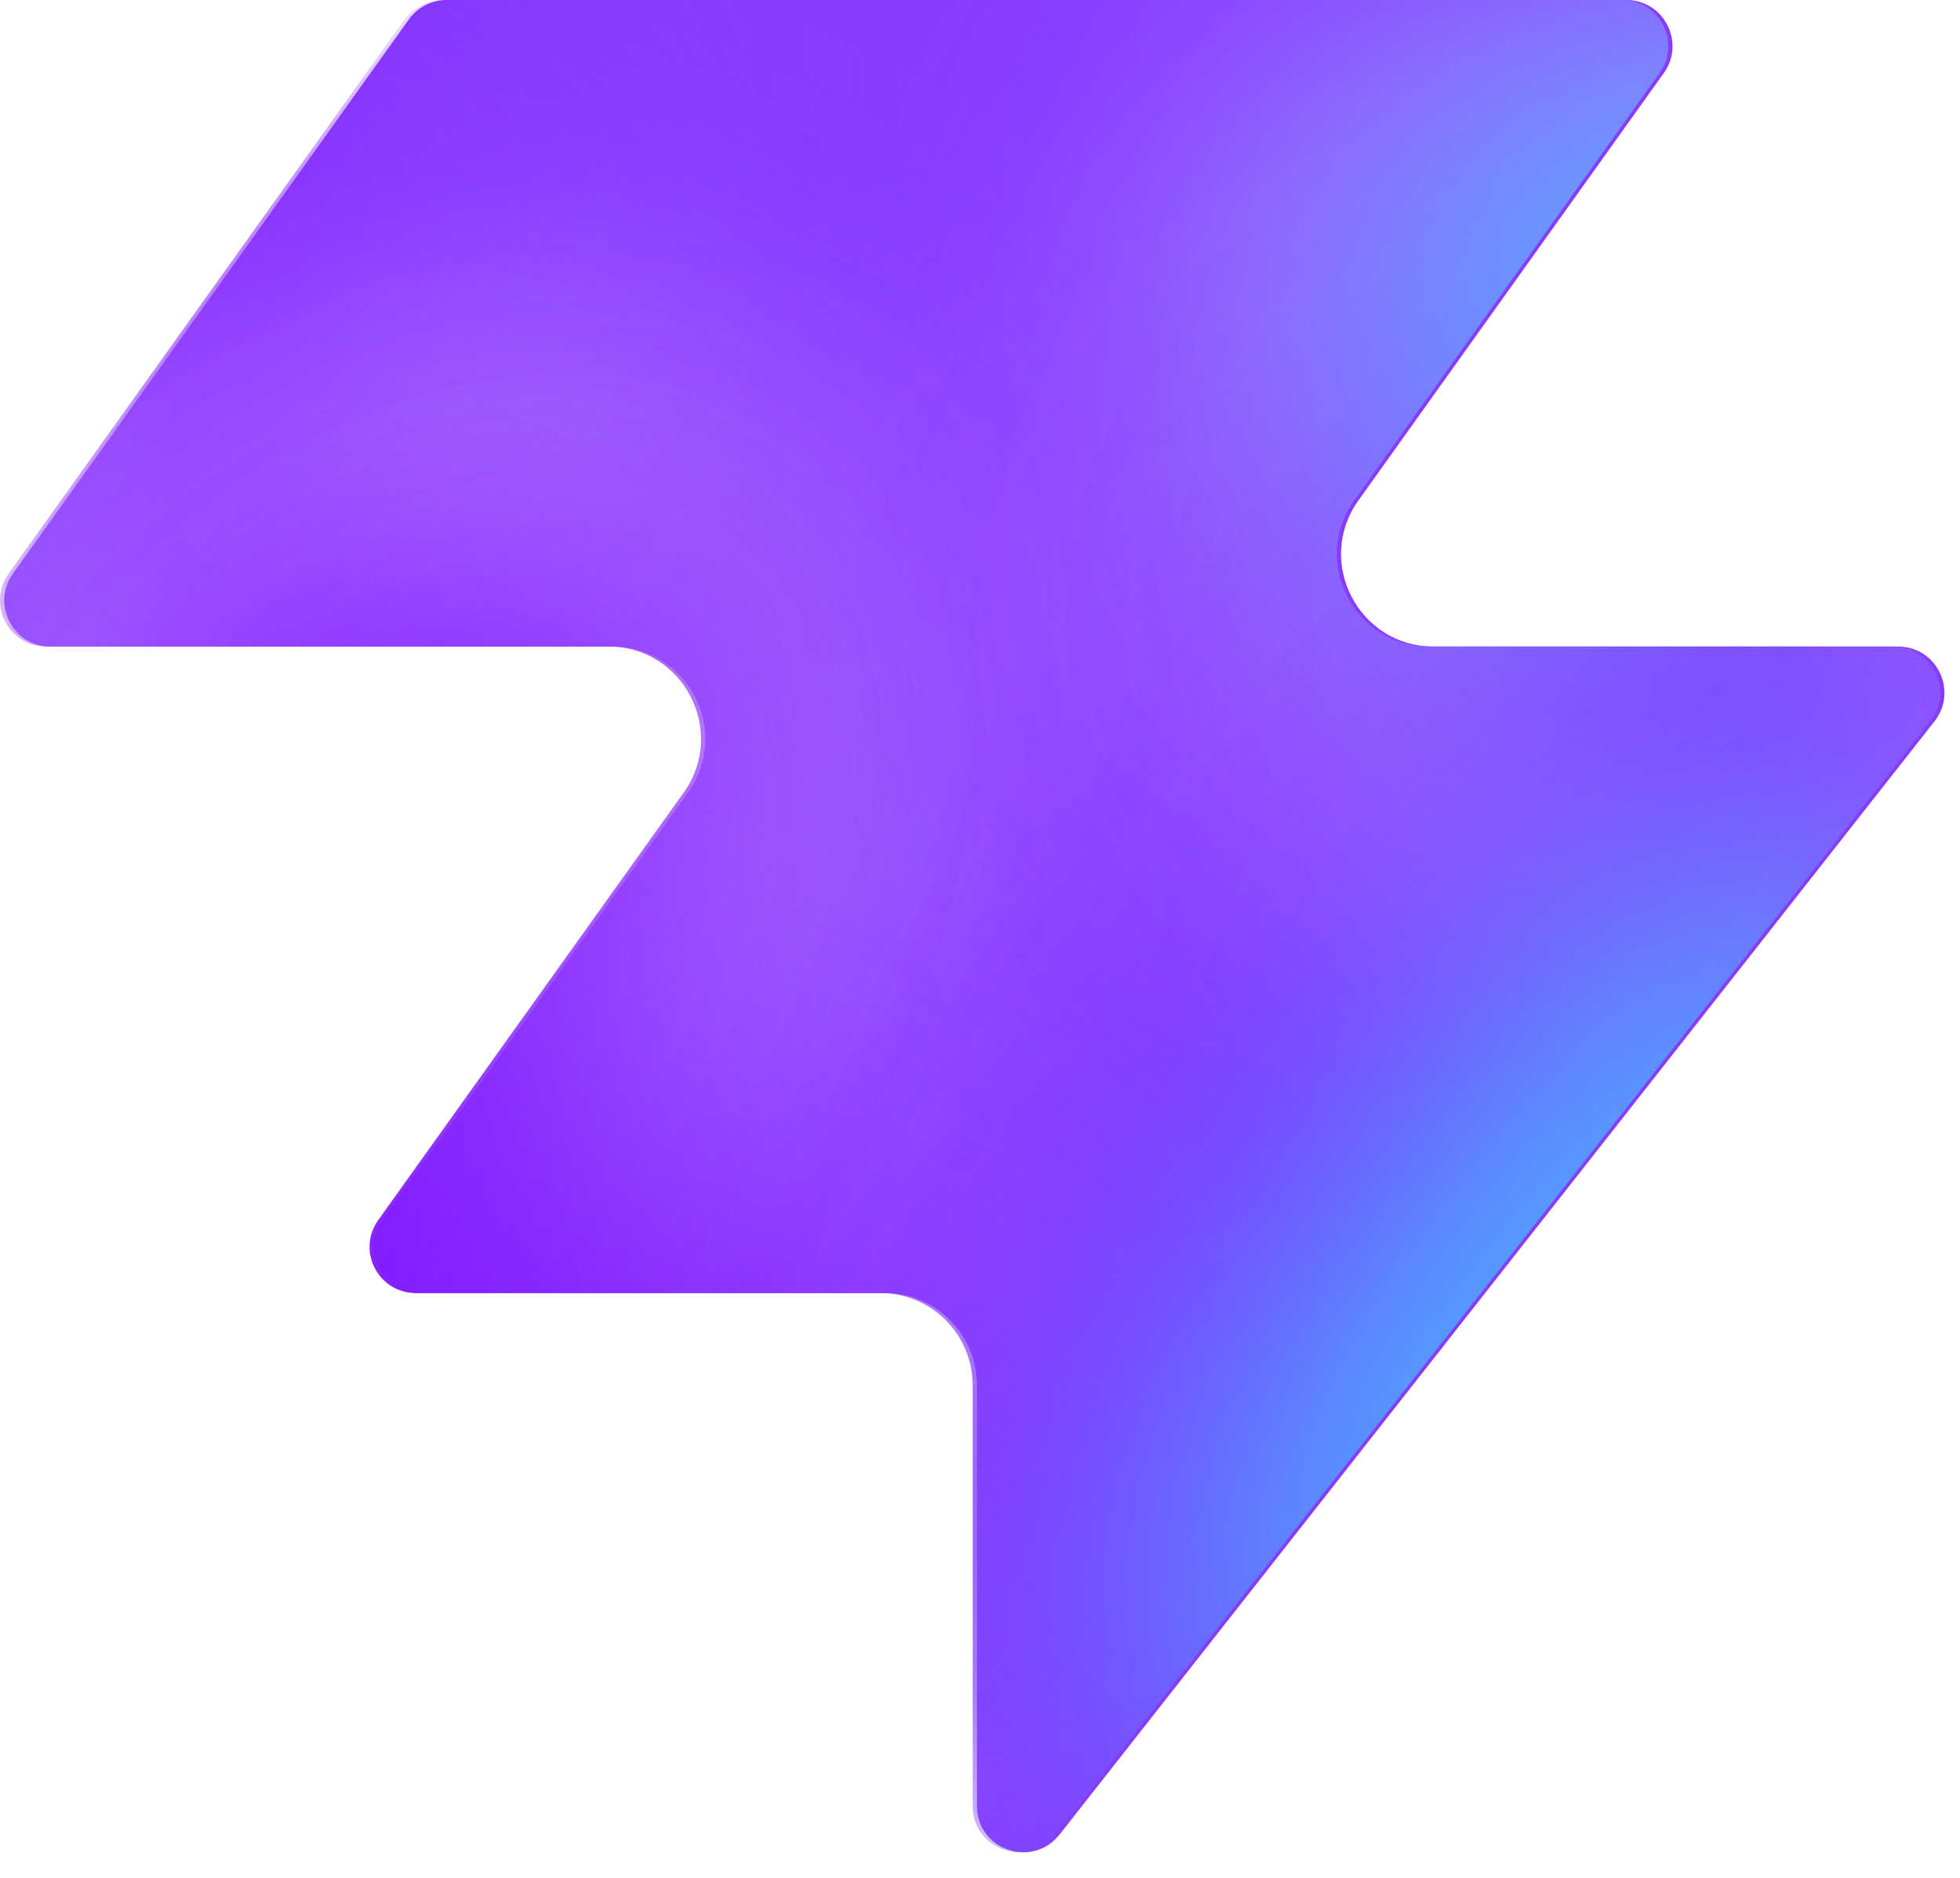
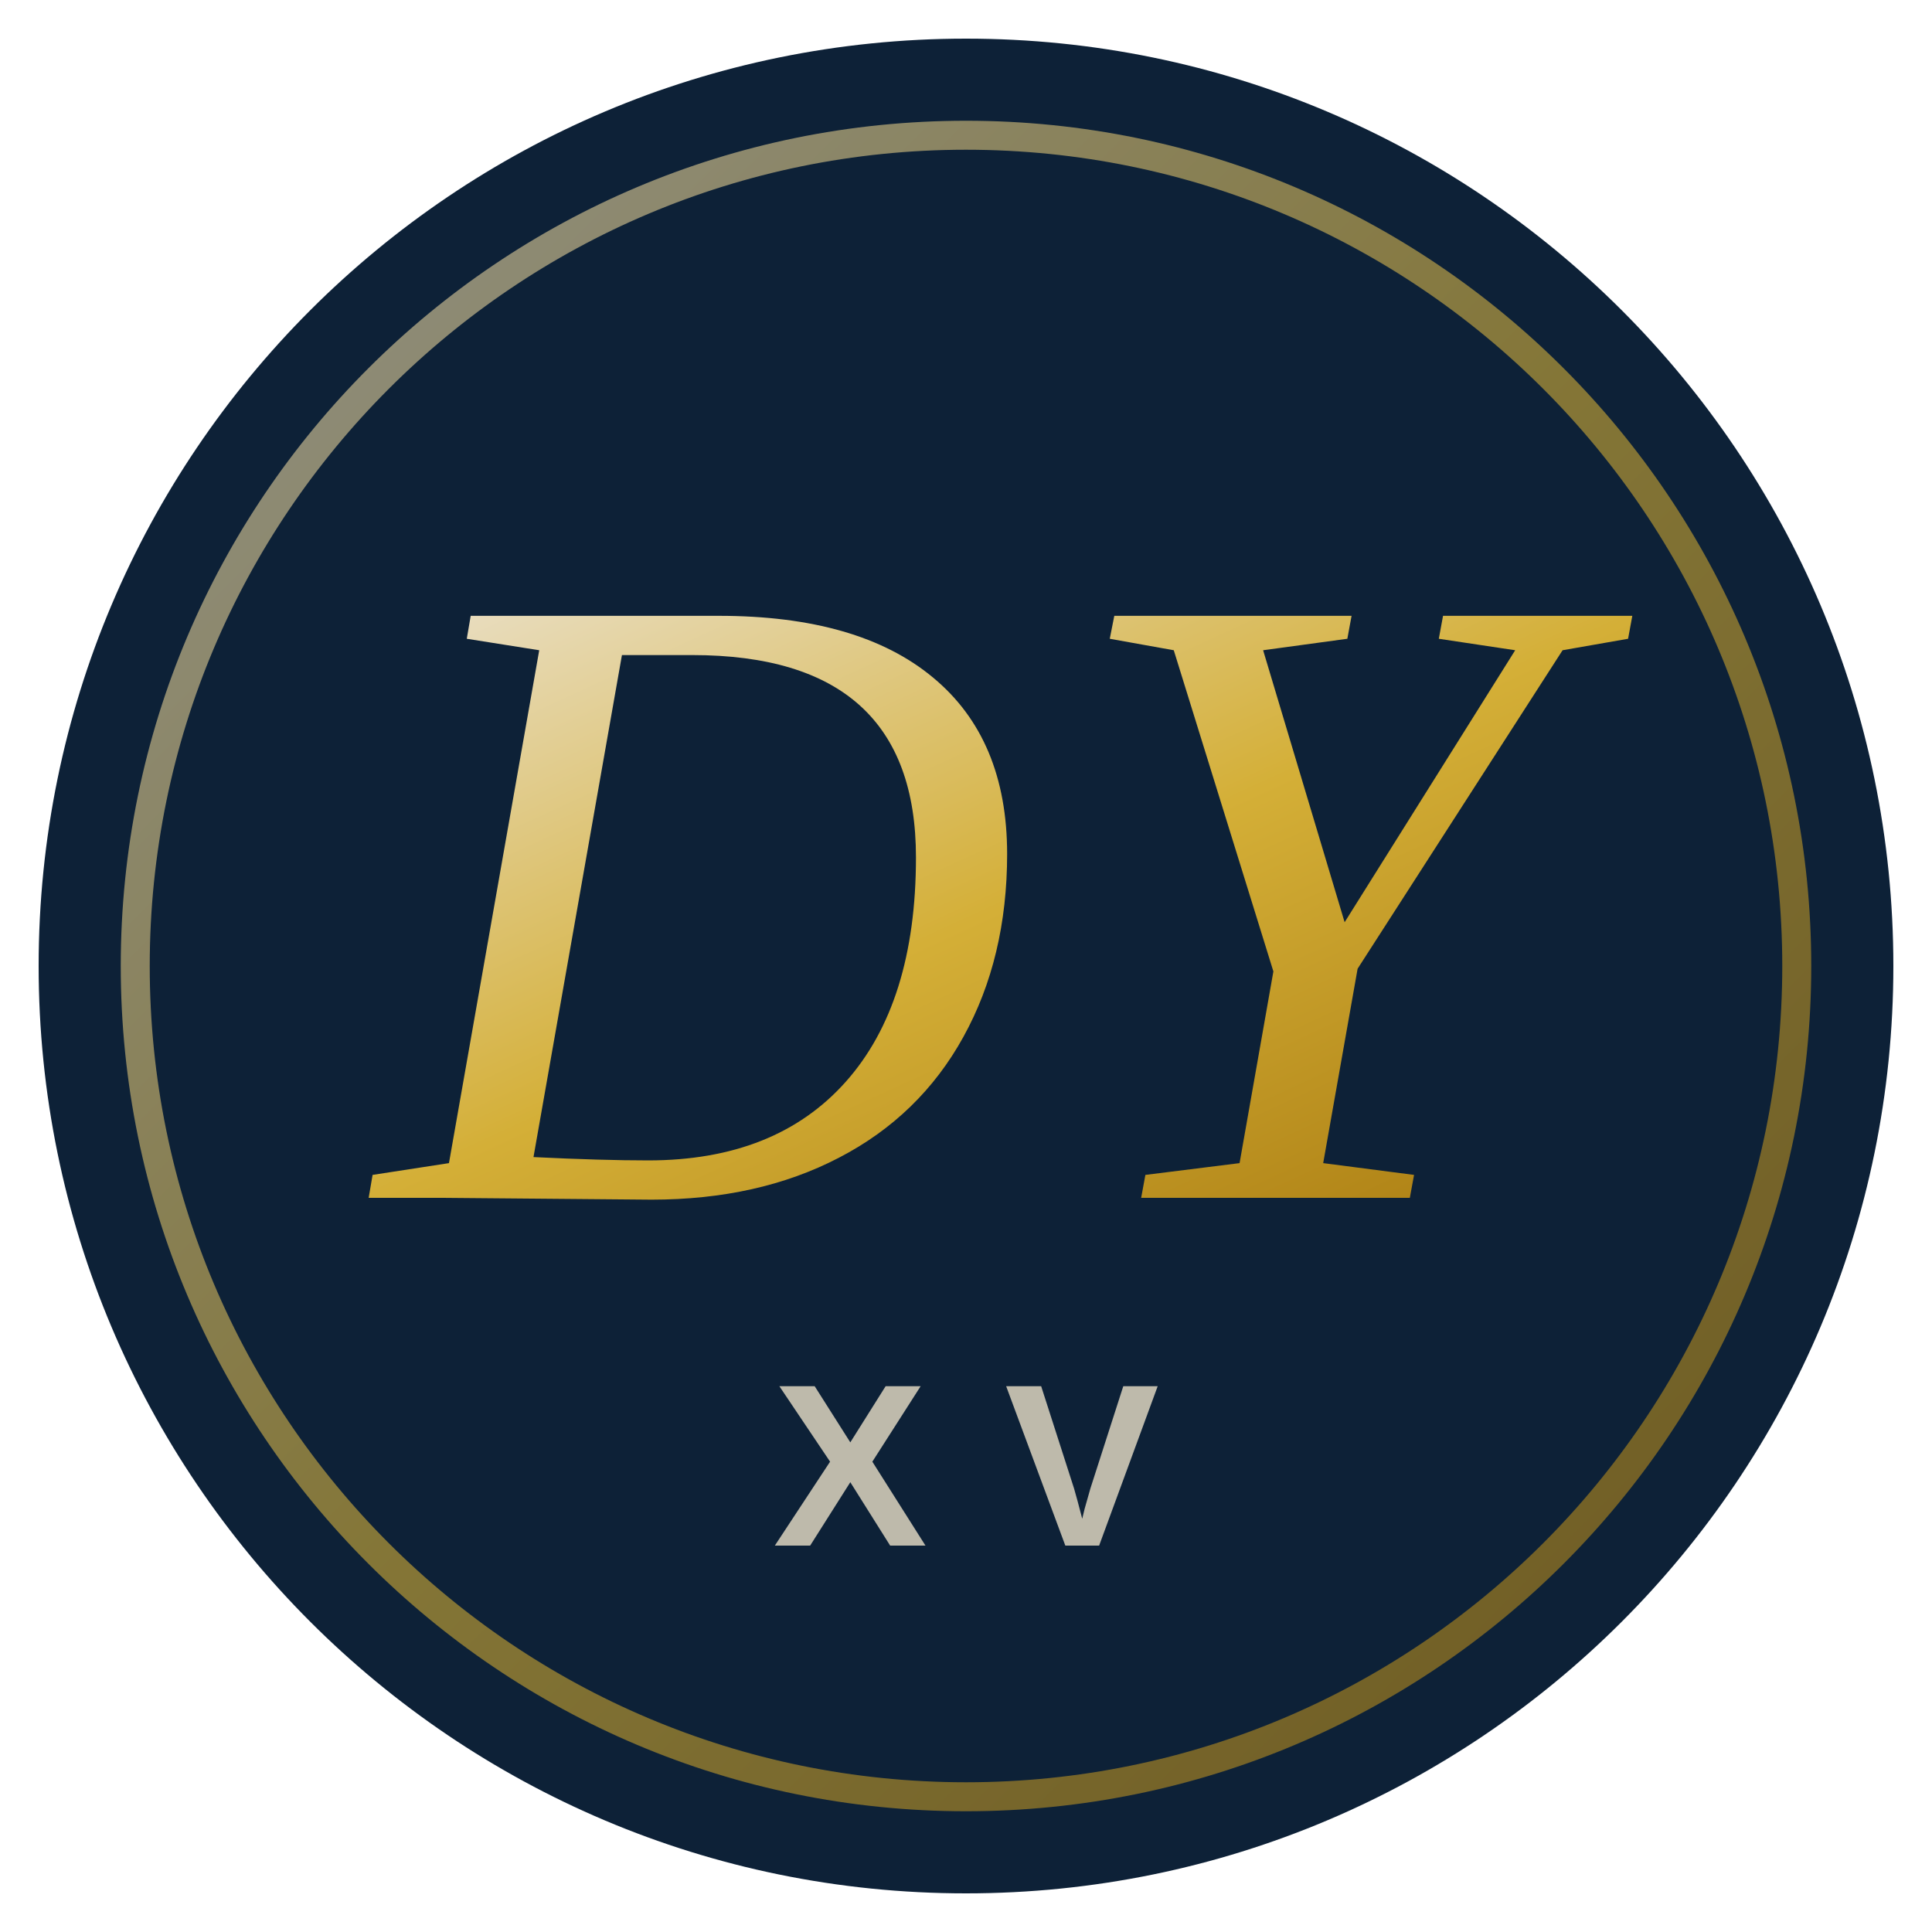
- <svg xmlns="http://www.w3.org/2000/svg" width="48" height="46" fill="none" viewBox="0 0 48 46">
-   <path fill="#863bff" d="M25.946 44.938c-.664.845-2.021.375-2.021-.698V33.937a2.26 2.26 0 0 0-2.262-2.262H10.287c-.92 0-1.456-1.04-.92-1.788l7.48-10.471c1.07-1.497 0-3.578-1.842-3.578H1.237c-.92 0-1.456-1.04-.92-1.788L10.013.474c.214-.297.556-.474.92-.474h28.894c.92 0 1.456 1.04.92 1.788l-7.48 10.471c-1.07 1.498 0 3.579 1.842 3.579h11.377c.943 0 1.473 1.088.89 1.83L25.947 44.94z" style="fill:#863bff;fill:color(display-p3 .525 .23 1);fill-opacity:1" />
-   <mask id="a" width="48" height="46" x="0" y="0" maskUnits="userSpaceOnUse" style="mask-type:alpha">
-     <path fill="#000" d="M25.842 44.938c-.664.844-2.021.375-2.021-.698V33.937a2.26 2.26 0 0 0-2.262-2.262H10.183c-.92 0-1.456-1.04-.92-1.788l7.48-10.471c1.07-1.498 0-3.579-1.842-3.579H1.133c-.92 0-1.456-1.04-.92-1.787L9.91.473c.214-.297.556-.474.92-.474h28.894c.92 0 1.456 1.04.92 1.788l-7.48 10.471c-1.07 1.498 0 3.578 1.842 3.578h11.377c.943 0 1.473 1.088.89 1.832L25.843 44.94z" style="fill:#000;fill-opacity:1" />
-   </mask>
-   <g mask="url(#a)">
-     <g filter="url(#b)">
-       <ellipse cx="5.508" cy="14.704" fill="#ede6ff" rx="5.508" ry="14.704" style="fill:#ede6ff;fill:color(display-p3 .927 .903 1);fill-opacity:1" transform="matrix(.00324 1 1 -.00324 -4.47 31.516)" />
-     </g>
-     <g filter="url(#c)">
-       <ellipse cx="10.399" cy="29.851" fill="#ede6ff" rx="10.399" ry="29.851" style="fill:#ede6ff;fill:color(display-p3 .927 .903 1);fill-opacity:1" transform="matrix(.00324 1 1 -.00324 -39.328 7.883)" />
-     </g>
-     <g filter="url(#d)">
-       <ellipse cx="5.508" cy="30.487" fill="#7e14ff" rx="5.508" ry="30.487" style="fill:#7e14ff;fill:color(display-p3 .492 .077 1);fill-opacity:1" transform="rotate(89.814 -25.913 -14.639)scale(1 -1)" />
-     </g>
-     <g filter="url(#e)">
-       <ellipse cx="5.508" cy="30.599" fill="#7e14ff" rx="5.508" ry="30.599" style="fill:#7e14ff;fill:color(display-p3 .492 .077 1);fill-opacity:1" transform="rotate(89.814 -32.644 -3.334)scale(1 -1)" />
-     </g>
-     <g filter="url(#f)">
-       <ellipse cx="5.508" cy="30.599" fill="#7e14ff" rx="5.508" ry="30.599" style="fill:#7e14ff;fill:color(display-p3 .492 .077 1);fill-opacity:1" transform="matrix(.00324 1 1 -.00324 -34.34 30.47)" />
-     </g>
-     <g filter="url(#g)">
-       <ellipse cx="14.072" cy="22.078" fill="#ede6ff" rx="14.072" ry="22.078" style="fill:#ede6ff;fill:color(display-p3 .927 .903 1);fill-opacity:1" transform="rotate(93.35 24.506 48.493)scale(-1 1)" />
-     </g>
-     <g filter="url(#h)">
-       <ellipse cx="3.47" cy="21.501" fill="#7e14ff" rx="3.47" ry="21.501" style="fill:#7e14ff;fill:color(display-p3 .492 .077 1);fill-opacity:1" transform="rotate(89.009 28.708 47.59)scale(-1 1)" />
-     </g>
-     <g filter="url(#i)">
-       <ellipse cx="3.47" cy="21.501" fill="#7e14ff" rx="3.47" ry="21.501" style="fill:#7e14ff;fill:color(display-p3 .492 .077 1);fill-opacity:1" transform="rotate(89.009 28.708 47.59)scale(-1 1)" />
-     </g>
-     <g filter="url(#j)">
-       <ellipse cx=".387" cy="8.972" fill="#7e14ff" rx="4.407" ry="29.108" style="fill:#7e14ff;fill:color(display-p3 .492 .077 1);fill-opacity:1" transform="rotate(39.51 .387 8.972)" />
-     </g>
-     <g filter="url(#k)">
-       <ellipse cx="47.523" cy="-6.092" fill="#7e14ff" rx="4.407" ry="29.108" style="fill:#7e14ff;fill:color(display-p3 .492 .077 1);fill-opacity:1" transform="rotate(37.892 47.523 -6.092)" />
-     </g>
-     <g filter="url(#l)">
-       <ellipse cx="41.412" cy="6.333" fill="#47bfff" rx="5.971" ry="9.665" style="fill:#47bfff;fill:color(display-p3 .28 .748 1);fill-opacity:1" transform="rotate(37.892 41.412 6.333)" />
-     </g>
-     <g filter="url(#m)">
-       <ellipse cx="-1.879" cy="38.332" fill="#7e14ff" rx="4.407" ry="29.108" style="fill:#7e14ff;fill:color(display-p3 .492 .077 1);fill-opacity:1" transform="rotate(37.892 -1.88 38.332)" />
-     </g>
-     <g filter="url(#n)">
-       <ellipse cx="-1.879" cy="38.332" fill="#7e14ff" rx="4.407" ry="29.108" style="fill:#7e14ff;fill:color(display-p3 .492 .077 1);fill-opacity:1" transform="rotate(37.892 -1.88 38.332)" />
-     </g>
-     <g filter="url(#o)">
-       <ellipse cx="35.651" cy="29.907" fill="#7e14ff" rx="4.407" ry="29.108" style="fill:#7e14ff;fill:color(display-p3 .492 .077 1);fill-opacity:1" transform="rotate(37.892 35.651 29.907)" />
-     </g>
-     <g filter="url(#p)">
-       <ellipse cx="38.418" cy="32.4" fill="#47bfff" rx="5.971" ry="15.297" style="fill:#47bfff;fill:color(display-p3 .28 .748 1);fill-opacity:1" transform="rotate(37.892 38.418 32.4)" />
-     </g>
-   </g>
+ <svg xmlns="http://www.w3.org/2000/svg" viewBox="0 0 100 100">
  <defs>
-     <filter id="b" width="60.045" height="41.654" x="-19.77" y="16.149" color-interpolation-filters="sRGB" filterUnits="userSpaceOnUse">
-       <feFlood flood-opacity="0" result="BackgroundImageFix" />
-       <feBlend in="SourceGraphic" in2="BackgroundImageFix" result="shape" />
-       <feGaussianBlur result="effect1_foregroundBlur_2002_17158" stdDeviation="7.659" />
-     </filter>
-     <filter id="c" width="90.34" height="51.437" x="-54.613" y="-7.533" color-interpolation-filters="sRGB" filterUnits="userSpaceOnUse">
-       <feFlood flood-opacity="0" result="BackgroundImageFix" />
-       <feBlend in="SourceGraphic" in2="BackgroundImageFix" result="shape" />
-       <feGaussianBlur result="effect1_foregroundBlur_2002_17158" stdDeviation="7.659" />
-     </filter>
-     <filter id="d" width="79.355" height="29.4" x="-49.64" y="2.03" color-interpolation-filters="sRGB" filterUnits="userSpaceOnUse">
-       <feFlood flood-opacity="0" result="BackgroundImageFix" />
-       <feBlend in="SourceGraphic" in2="BackgroundImageFix" result="shape" />
-       <feGaussianBlur result="effect1_foregroundBlur_2002_17158" stdDeviation="4.596" />
-     </filter>
-     <filter id="e" width="79.579" height="29.4" x="-45.045" y="20.029" color-interpolation-filters="sRGB" filterUnits="userSpaceOnUse">
-       <feFlood flood-opacity="0" result="BackgroundImageFix" />
-       <feBlend in="SourceGraphic" in2="BackgroundImageFix" result="shape" />
-       <feGaussianBlur result="effect1_foregroundBlur_2002_17158" stdDeviation="4.596" />
-     </filter>
-     <filter id="f" width="79.579" height="29.4" x="-43.513" y="21.178" color-interpolation-filters="sRGB" filterUnits="userSpaceOnUse">
-       <feFlood flood-opacity="0" result="BackgroundImageFix" />
-       <feBlend in="SourceGraphic" in2="BackgroundImageFix" result="shape" />
-       <feGaussianBlur result="effect1_foregroundBlur_2002_17158" stdDeviation="4.596" />
-     </filter>
-     <filter id="g" width="74.749" height="58.852" x="15.756" y="-17.901" color-interpolation-filters="sRGB" filterUnits="userSpaceOnUse">
-       <feFlood flood-opacity="0" result="BackgroundImageFix" />
-       <feBlend in="SourceGraphic" in2="BackgroundImageFix" result="shape" />
-       <feGaussianBlur result="effect1_foregroundBlur_2002_17158" stdDeviation="7.659" />
-     </filter>
-     <filter id="h" width="61.377" height="25.362" x="23.548" y="2.284" color-interpolation-filters="sRGB" filterUnits="userSpaceOnUse">
-       <feFlood flood-opacity="0" result="BackgroundImageFix" />
-       <feBlend in="SourceGraphic" in2="BackgroundImageFix" result="shape" />
-       <feGaussianBlur result="effect1_foregroundBlur_2002_17158" stdDeviation="4.596" />
-     </filter>
-     <filter id="i" width="61.377" height="25.362" x="23.548" y="2.284" color-interpolation-filters="sRGB" filterUnits="userSpaceOnUse">
-       <feFlood flood-opacity="0" result="BackgroundImageFix" />
-       <feBlend in="SourceGraphic" in2="BackgroundImageFix" result="shape" />
-       <feGaussianBlur result="effect1_foregroundBlur_2002_17158" stdDeviation="4.596" />
-     </filter>
-     <filter id="j" width="56.045" height="63.649" x="-27.636" y="-22.853" color-interpolation-filters="sRGB" filterUnits="userSpaceOnUse">
-       <feFlood flood-opacity="0" result="BackgroundImageFix" />
-       <feBlend in="SourceGraphic" in2="BackgroundImageFix" result="shape" />
-       <feGaussianBlur result="effect1_foregroundBlur_2002_17158" stdDeviation="4.596" />
-     </filter>
-     <filter id="k" width="54.814" height="64.646" x="20.116" y="-38.415" color-interpolation-filters="sRGB" filterUnits="userSpaceOnUse">
-       <feFlood flood-opacity="0" result="BackgroundImageFix" />
-       <feBlend in="SourceGraphic" in2="BackgroundImageFix" result="shape" />
-       <feGaussianBlur result="effect1_foregroundBlur_2002_17158" stdDeviation="4.596" />
-     </filter>
-     <filter id="l" width="33.541" height="35.313" x="24.641" y="-11.323" color-interpolation-filters="sRGB" filterUnits="userSpaceOnUse">
-       <feFlood flood-opacity="0" result="BackgroundImageFix" />
-       <feBlend in="SourceGraphic" in2="BackgroundImageFix" result="shape" />
-       <feGaussianBlur result="effect1_foregroundBlur_2002_17158" stdDeviation="4.596" />
-     </filter>
-     <filter id="m" width="54.814" height="64.646" x="-29.286" y="6.009" color-interpolation-filters="sRGB" filterUnits="userSpaceOnUse">
-       <feFlood flood-opacity="0" result="BackgroundImageFix" />
-       <feBlend in="SourceGraphic" in2="BackgroundImageFix" result="shape" />
-       <feGaussianBlur result="effect1_foregroundBlur_2002_17158" stdDeviation="4.596" />
-     </filter>
-     <filter id="n" width="54.814" height="64.646" x="-29.286" y="6.009" color-interpolation-filters="sRGB" filterUnits="userSpaceOnUse">
-       <feFlood flood-opacity="0" result="BackgroundImageFix" />
-       <feBlend in="SourceGraphic" in2="BackgroundImageFix" result="shape" />
-       <feGaussianBlur result="effect1_foregroundBlur_2002_17158" stdDeviation="4.596" />
-     </filter>
-     <filter id="o" width="54.814" height="64.646" x="8.244" y="-2.416" color-interpolation-filters="sRGB" filterUnits="userSpaceOnUse">
-       <feFlood flood-opacity="0" result="BackgroundImageFix" />
-       <feBlend in="SourceGraphic" in2="BackgroundImageFix" result="shape" />
-       <feGaussianBlur result="effect1_foregroundBlur_2002_17158" stdDeviation="4.596" />
-     </filter>
-     <filter id="p" width="39.409" height="43.623" x="18.713" y="10.588" color-interpolation-filters="sRGB" filterUnits="userSpaceOnUse">
-       <feFlood flood-opacity="0" result="BackgroundImageFix" />
-       <feBlend in="SourceGraphic" in2="BackgroundImageFix" result="shape" />
-       <feGaussianBlur result="effect1_foregroundBlur_2002_17158" stdDeviation="4.596" />
-     </filter>
+     <linearGradient id="gold" x1="0%" y1="0%" x2="100%" y2="100%">
+       <stop offset="0%" stop-color="#EAE0C8" />
+       <stop offset="50%" stop-color="#D4AF37" />
+       <stop offset="100%" stop-color="#AA7C11" />
+     </linearGradient>
  </defs>
+   <circle cx="50" cy="50" r="48" fill="#0d2137" />
+   <circle cx="50" cy="50" r="43" fill="none" stroke="url(#gold)" stroke-width="1.5" opacity="0.6" />
+   <text x="50" y="62" font-family="'Times New Roman', Georgia, serif" font-size="46" font-style="italic" font-weight="normal" fill="url(#gold)" text-anchor="middle" letter-spacing="2">DY</text>
+   <text x="50" y="80" font-family="Arial, sans-serif" font-size="12" font-weight="bold" fill="#EAE0C8" text-anchor="middle" letter-spacing="4" opacity="0.8">XV</text>
</svg>
